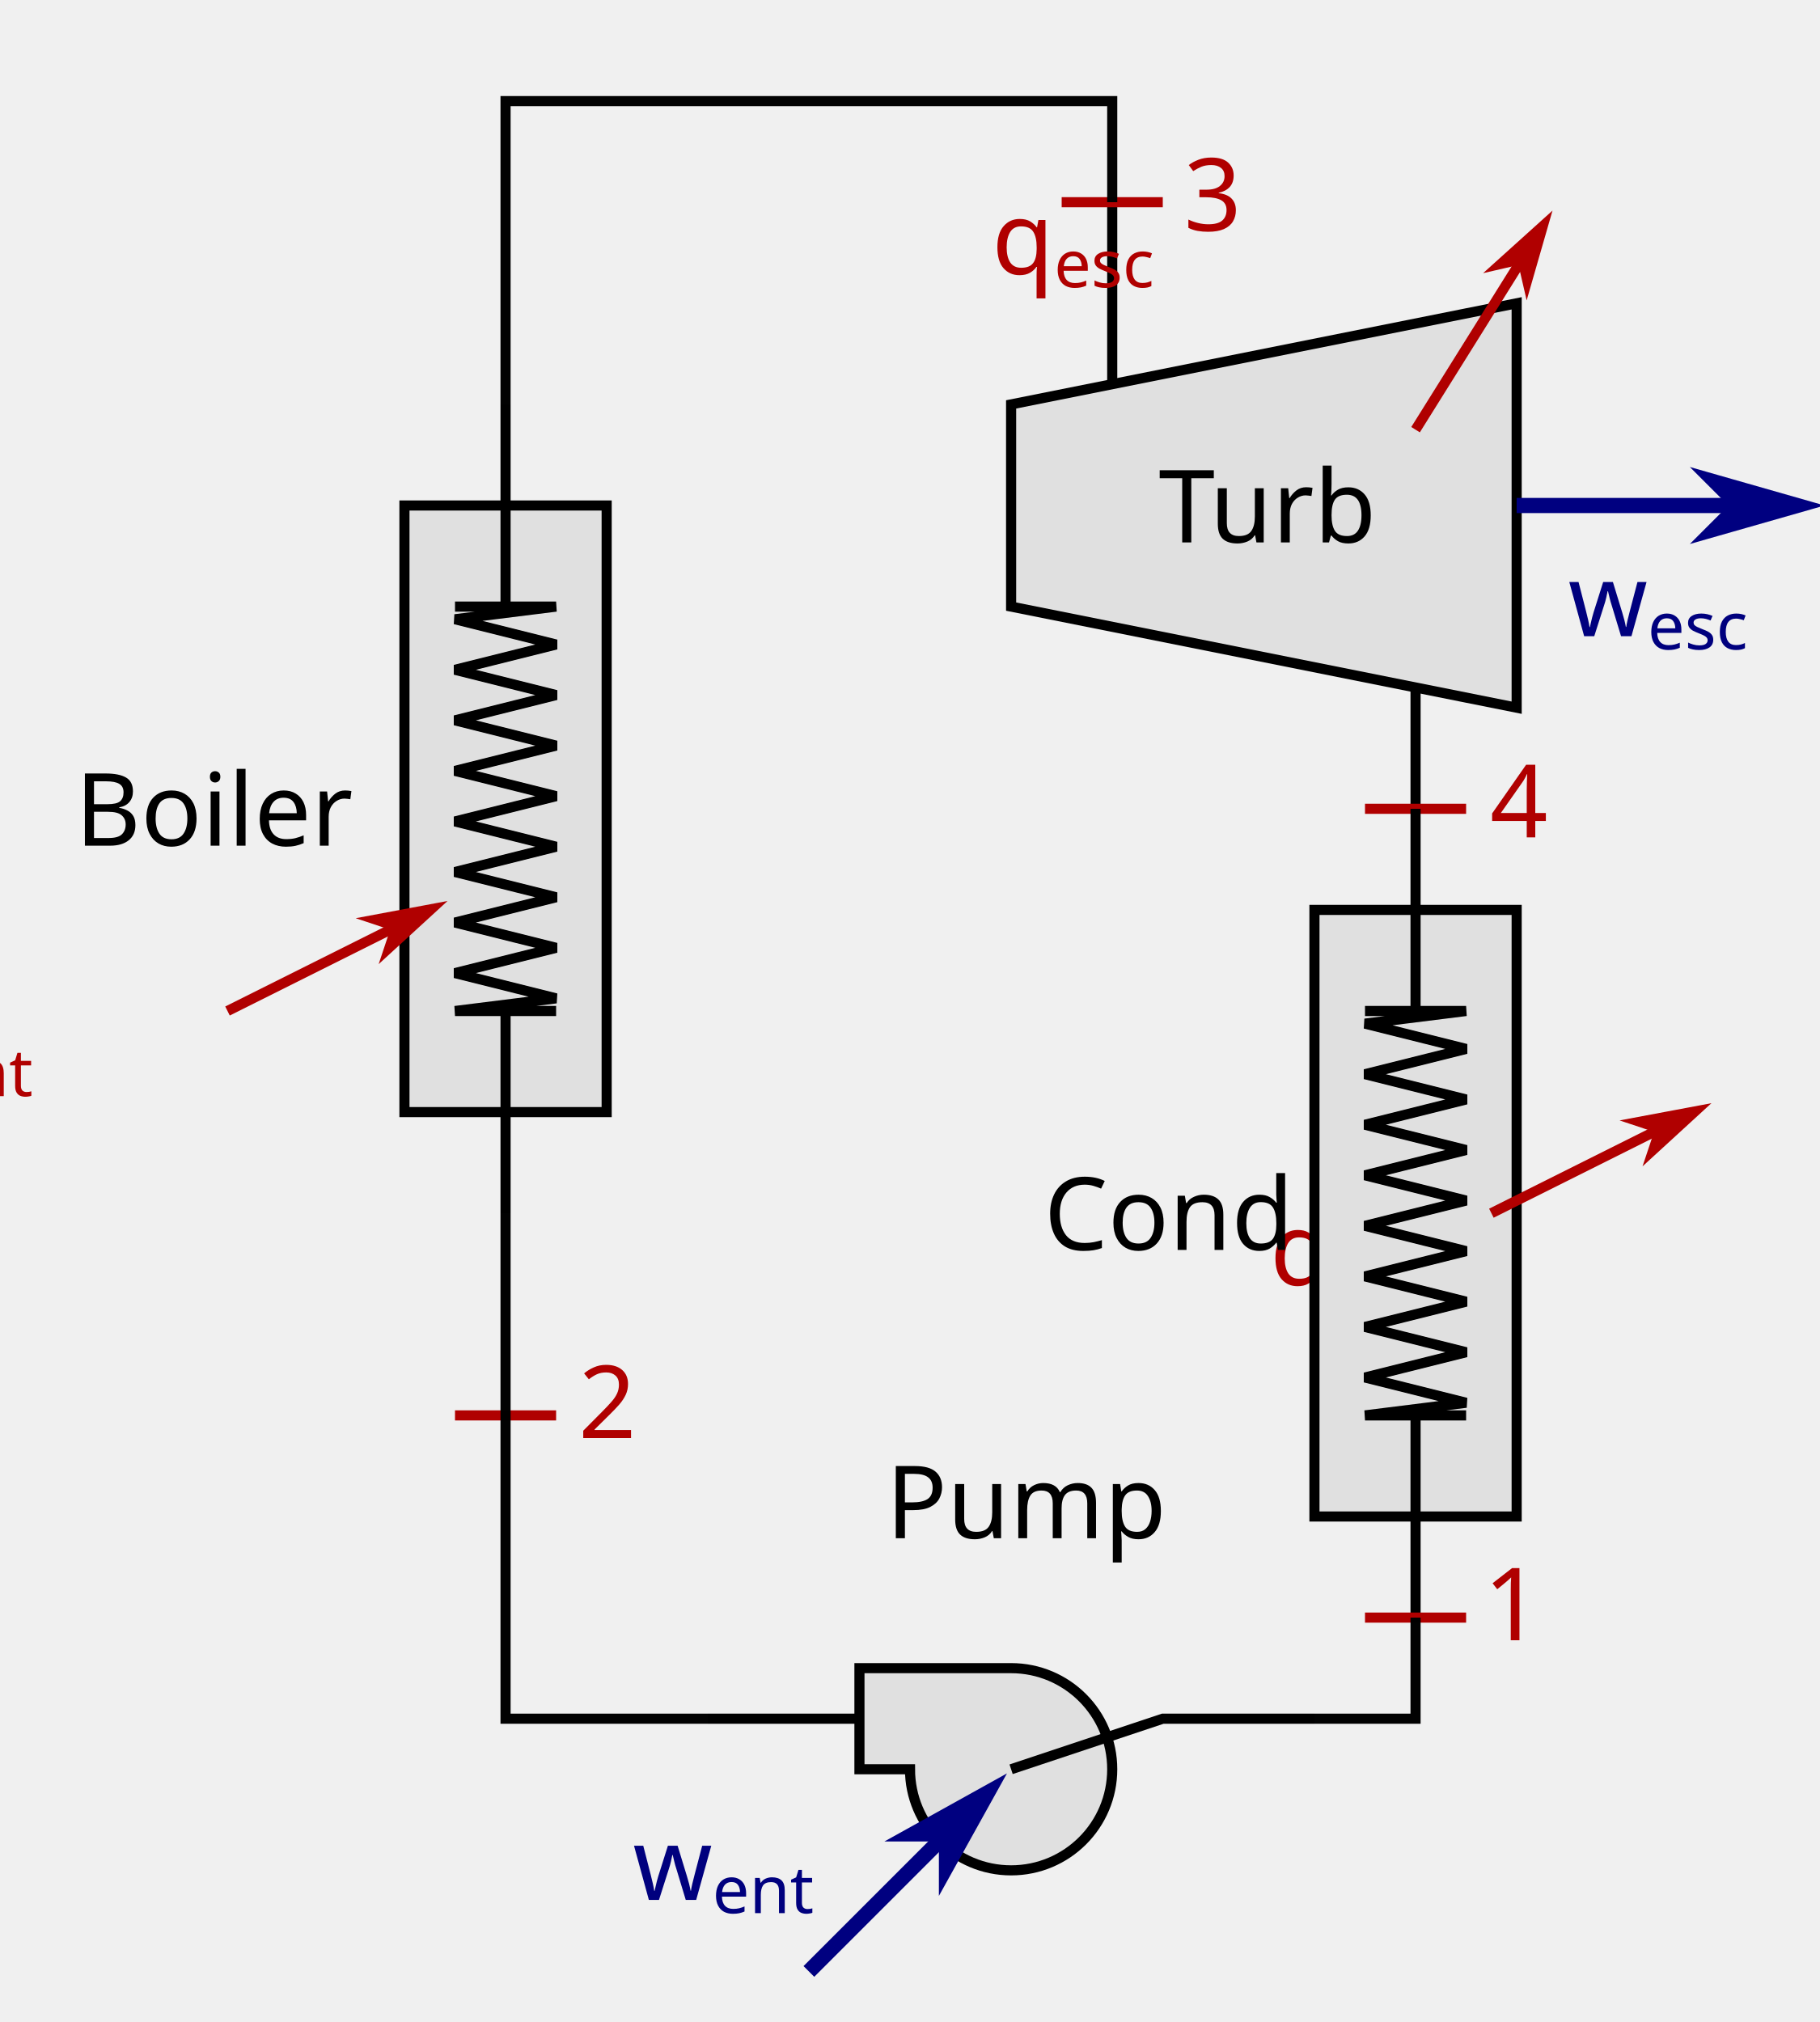
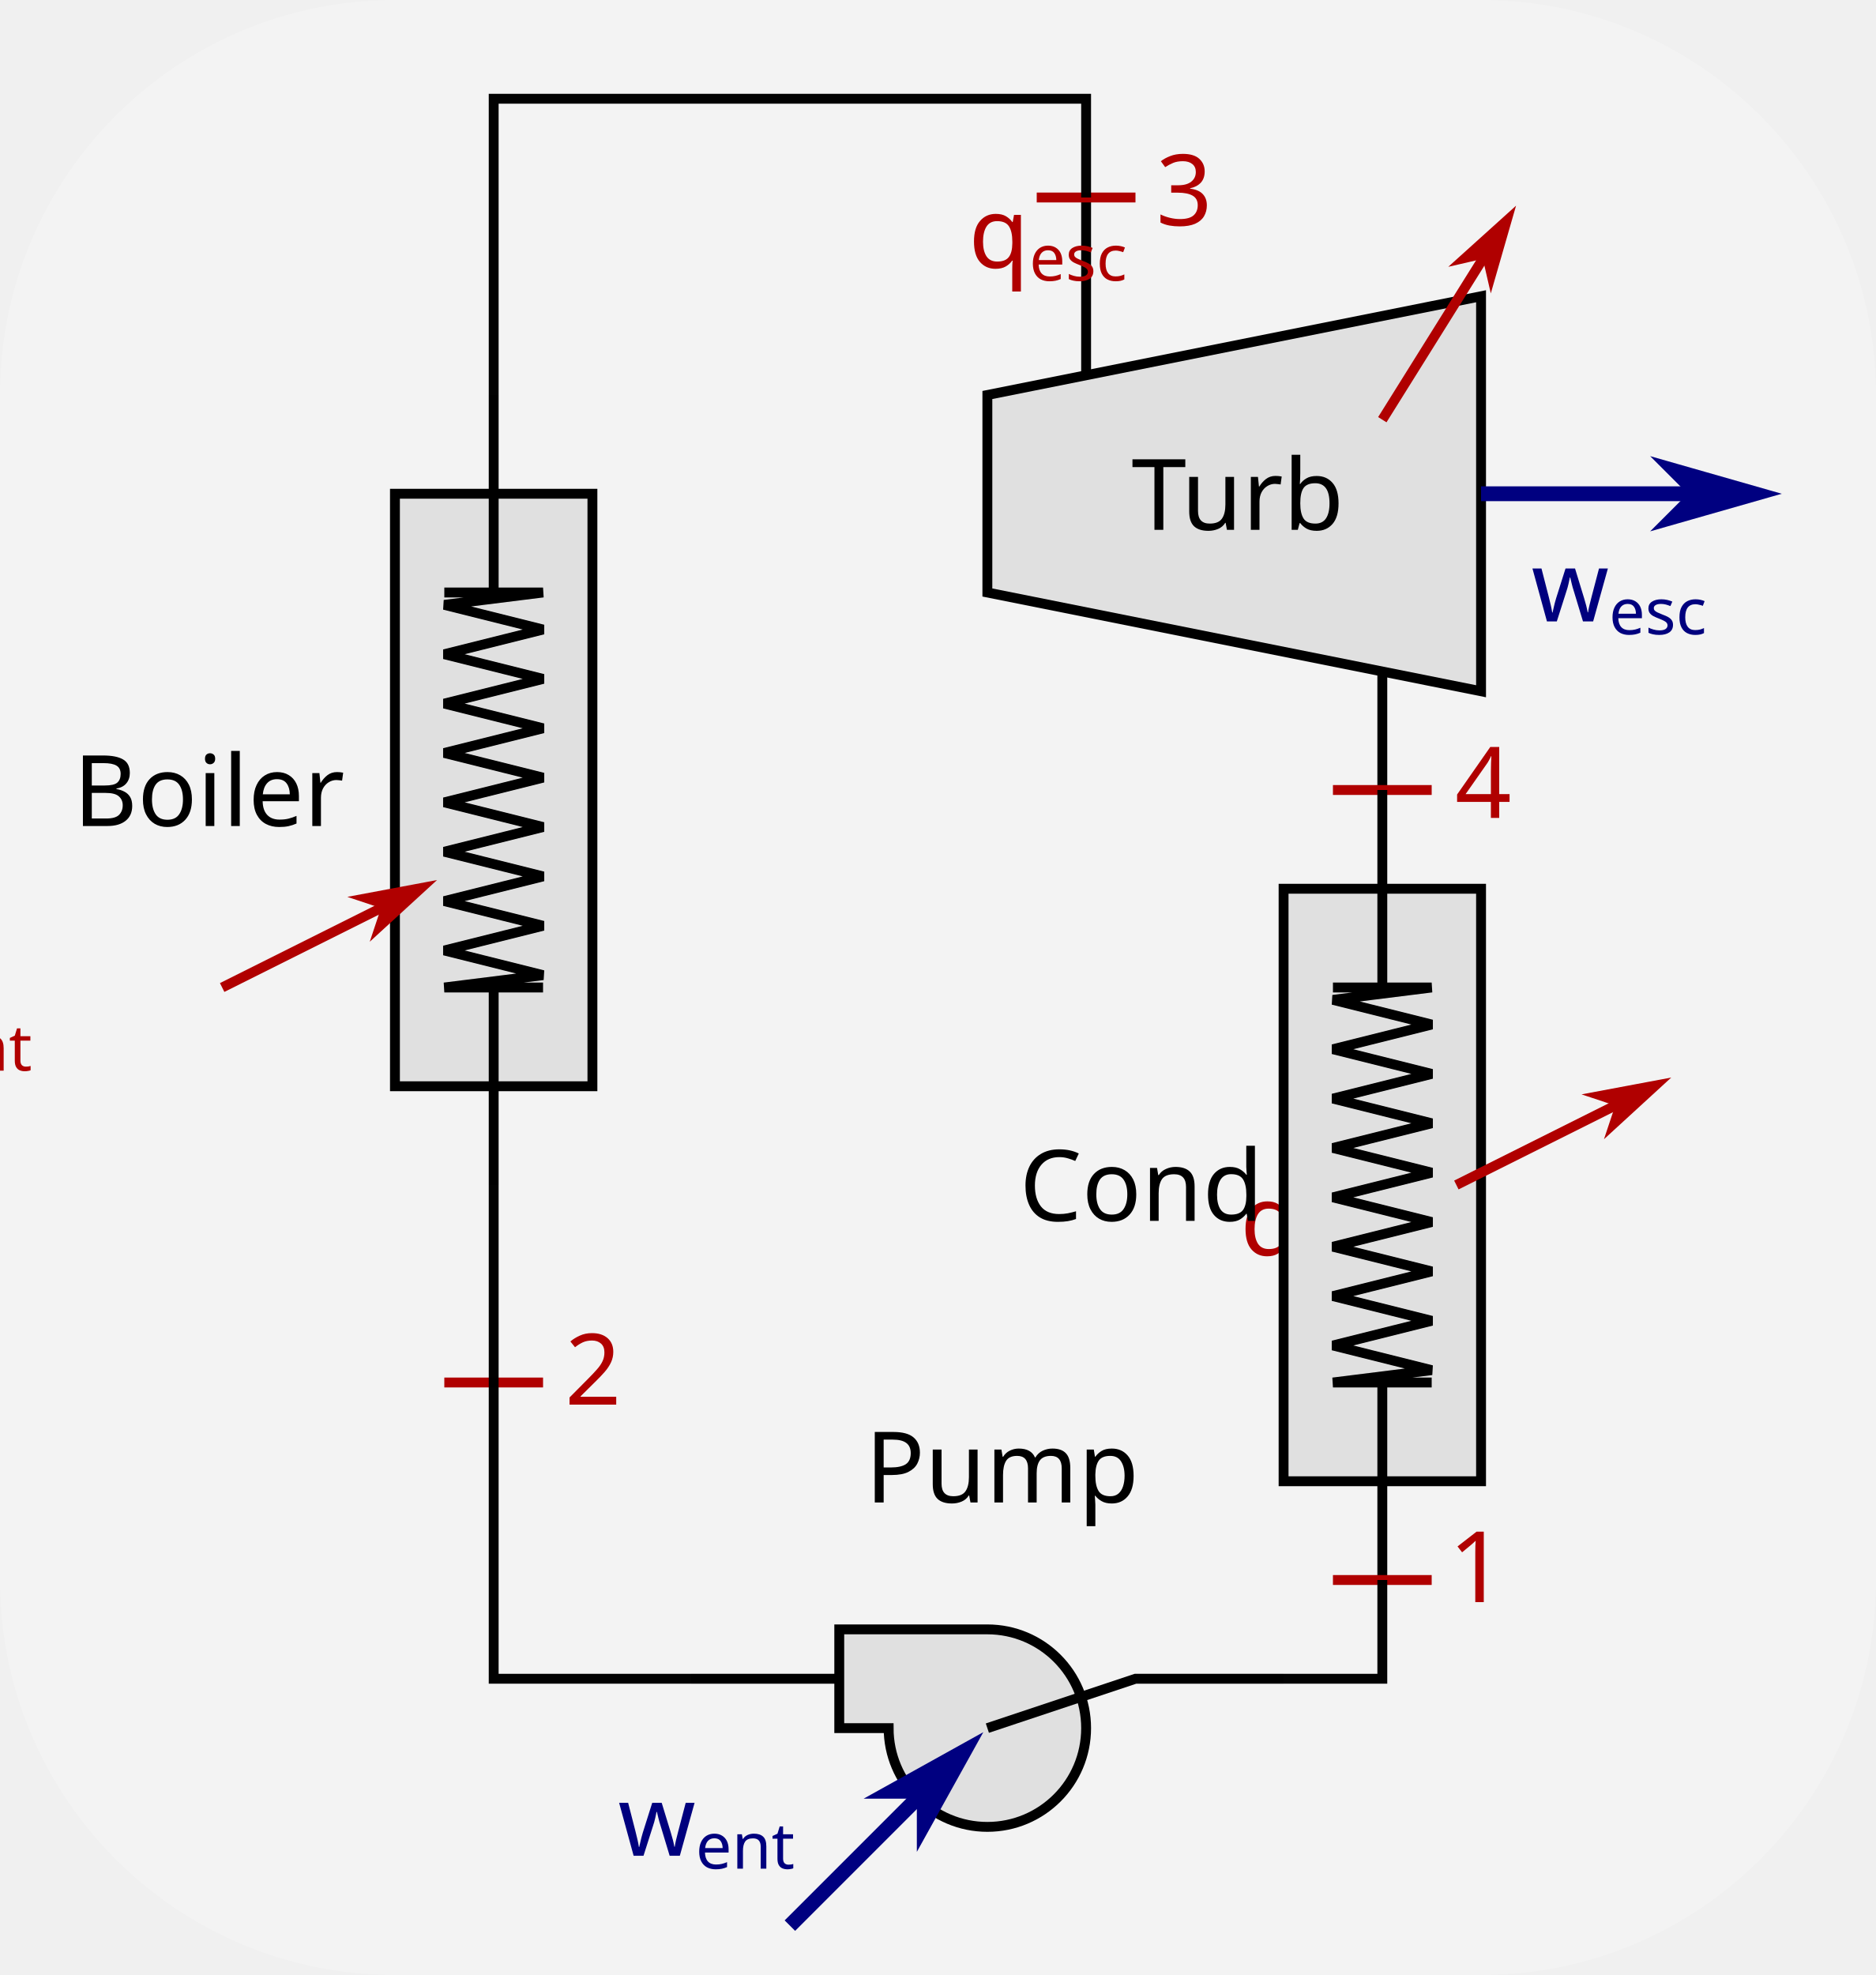
- <svg xmlns="http://www.w3.org/2000/svg" width="360" height="400" viewBox="0 0 360 400" version="1.1" id="svg1097">
+ <svg xmlns="http://www.w3.org/2000/svg" width="380" height="400" viewBox="0 0 380 400" version="1.1" id="svg1097">
  <defs id="defs1091">
    <marker orient="auto" refY="0" refX="0" id="Arrow1MendG-62-7-6" style="overflow:visible">
      <path id="path5557-91-9-0" d="M 0,0 5,-5 -12.5,0 5,5 Z" style="fill:#000080;fill-rule:evenodd;stroke:#000080;stroke-width:1pt" transform="matrix(-0.4,0,0,-0.4,-4,0)" />
    </marker>
    <marker style="overflow:visible" id="marker28674-3-9-4-7-0" refX="0" refY="0" orient="auto">
      <path transform="matrix(-0.4,0,0,-0.4,-4,0)" style="fill:#b00000;fill-opacity:1;fill-rule:evenodd;stroke:#b00000;stroke-width:1pt;stroke-opacity:1" d="M 0,0 5,-5 -12.5,0 5,5 Z" id="path28672-6-8-5-93-5" />
    </marker>
    <marker orient="auto" refY="0" refX="0" id="Arrow1Mend4-9" style="overflow:visible">
      <path id="path6032-0" d="M 0,0 5,-5 -12.5,0 5,5 Z" style="fill:#b00000;fill-rule:evenodd;stroke:#b00000;stroke-width:1pt" transform="matrix(-0.4,0,0,-0.4,-4,0)" />
    </marker>
    <marker orient="auto" refY="0" refX="0" id="Arrow1MendG-8" style="overflow:visible">
      <path id="path5557-9" d="M 0,0 5,-5 -12.5,0 5,5 Z" style="fill:#000080;fill-rule:evenodd;stroke:#000080;stroke-width:1pt" transform="matrix(-0.4,0,0,-0.4,-4,0)" />
    </marker>
    <marker style="overflow:visible" id="marker28674-3-9-4-7-3-9" refX="0" refY="0" orient="auto">
      <path transform="matrix(-0.4,0,0,-0.4,-4,0)" style="fill:#b00000;fill-opacity:1;fill-rule:evenodd;stroke:#b00000;stroke-width:1pt;stroke-opacity:1" d="M 0,0 5,-5 -12.5,0 5,5 Z" id="path28672-6-8-5-93-54-0" />
    </marker>
    <marker style="overflow:visible" id="marker28674-3-9-4-7" refX="0" refY="0" orient="auto">
      <path transform="matrix(-0.4,0,0,-0.4,-4,0)" style="fill:#b00000;fill-opacity:1;fill-rule:evenodd;stroke:#b00000;stroke-width:1pt;stroke-opacity:1" d="M 0,0 5,-5 -12.5,0 5,5 Z" id="path28672-6-8-5-93" />
    </marker>
  </defs>
  <g id="layer2" style="display:none" transform="translate(0,-20)">
    <path style="display:inline;opacity:1;vector-effect:none;fill:none;fill-opacity:1;stroke:#00b7b8;stroke-width:0.5;stroke-linecap:butt;stroke-linejoin:miter;stroke-miterlimit:4;stroke-dasharray:none;stroke-dashoffset:0;stroke-opacity:1" d="M 160,300 V 340 h 80 v -40 z" id="path2842-7-9-15-88-7-1-2" />
    <path style="display:inline;opacity:1;vector-effect:none;fill:none;fill-opacity:1;stroke:#00b7b8;stroke-width:0.5;stroke-linecap:butt;stroke-linejoin:miter;stroke-miterlimit:4;stroke-dasharray:none;stroke-dashoffset:0;stroke-opacity:1" d="m 85,305 h 30 V 295 H 85 Z" id="path2842-7-9-15-6-8-24-6" />
    <path style="display:inline;opacity:1;vector-effect:none;fill:none;fill-opacity:1;stroke:#00b7b8;stroke-width:0.5;stroke-linecap:butt;stroke-linejoin:miter;stroke-miterlimit:4;stroke-dasharray:none;stroke-dashoffset:0;stroke-opacity:1" d="m 85,205 h 30 V 195 H 85 Z" id="path2842-7-9-15-6-8-24-9" />
    <path style="display:inline;opacity:1;vector-effect:none;fill:none;fill-opacity:1;stroke:#00b7b8;stroke-width:0.5;stroke-linecap:butt;stroke-linejoin:miter;stroke-miterlimit:4;stroke-dasharray:none;stroke-dashoffset:0;stroke-opacity:1" d="m 205,65 h 30 V 55 h -30 z" id="path2842-7-9-15-6-8-24-6-7-49" />
    <path style="display:inline;opacity:1;vector-effect:none;fill:none;fill-opacity:1;stroke:#00b7b8;stroke-width:0.5;stroke-linecap:butt;stroke-linejoin:miter;stroke-miterlimit:4;stroke-dasharray:none;stroke-dashoffset:0;stroke-opacity:1" d="m 265,185 h 30 v -10 h -30 z" id="path2842-7-9-15-6-8-24-6-7-94" />
    <path style="display:inline;opacity:1;vector-effect:none;fill:none;fill-opacity:1;stroke:#00b7b8;stroke-width:0.5;stroke-linecap:butt;stroke-linejoin:miter;stroke-miterlimit:4;stroke-dasharray:none;stroke-dashoffset:0;stroke-opacity:1" d="m 265,345 h 30 v -10 h -30 z" id="path2842-7-9-15-6-8-24-6-6" />
    <path style="display:inline;opacity:1;vector-effect:none;fill:none;fill-opacity:1;stroke:#00b7b8;stroke-width:0.5;stroke-linecap:butt;stroke-linejoin:miter;stroke-miterlimit:4;stroke-dasharray:none;stroke-dashoffset:0;stroke-opacity:1" d="m 200,240 v 40 h 60 v -40 z" id="path2842-7-9-15-88-7-1-1-3-4" />
    <path transform="translate(0,-318.25)" style="display:inline;opacity:1;vector-effect:none;fill:none;fill-opacity:1;stroke:#00b7b8;stroke-width:0.5;stroke-linecap:butt;stroke-linejoin:miter;stroke-miterlimit:4;stroke-dasharray:none;stroke-dashoffset:0;stroke-opacity:1" d="m 0,478.25 v 40 h 80 v -40 z" id="path2842-7-9-15-88-7-1-1-4" />
  </g>
  <g id="layer1" transform="translate(0,-338.25)">
+     <rect style="fill:#ffffff;fill-opacity:0.2;stroke:none;stroke-width:0.1;stroke-linecap:round;stroke-linejoin:round;stroke-opacity:1" id="rect949" width="380" height="400" x="0" y="0" transform="translate(0,338.25)" ry="80" />
    <path id="path15467-8" d="m 170,668.25 v 20 h 10 c 0,11.046 8.954,20 20,20 11.046,0 20,-8.954 20,-20 0,-11.046 -8.954,-20 -20,-20 z" style="display:inline;opacity:1;fill:#e0e0e0;fill-opacity:1;stroke:#000000;stroke-width:2;stroke-linecap:square;stroke-linejoin:miter;stroke-miterlimit:4;stroke-dasharray:none;stroke-dashoffset:0;stroke-opacity:1" />
    <path id="path15471-9" d="m 140,678.25 c 10,0 20,0 30,0" style="color:#000000;display:inline;overflow:visible;visibility:visible;fill:none;fill-rule:evenodd;stroke:#000000;stroke-width:2;stroke-linecap:butt;stroke-linejoin:miter;stroke-miterlimit:4;stroke-dasharray:none;stroke-dashoffset:0;stroke-opacity:1;marker:none;marker-start:none;marker-mid:none;marker-end:none;enable-background:accumulate" />
    <text xml:space="preserve" x="125.191" y="714.117" id="text15495-3" style="font-size:12px;line-height:0%;display:inline;fill:#00007e;fill-opacity:1;stroke:none;stroke-width:1">
      <tspan id="tspan15493-0" x="125.191" y="714.117" style="font-style:normal;font-variant:normal;font-weight:normal;font-stretch:normal;font-size:20px;line-height:1.25;font-family:'SBL Greek';-inkscape-font-specification:'SBL Greek';fill:#00007e;fill-opacity:1;stroke:none;stroke-width:1">w<tspan style="font-size:13px;baseline-shift:sub;fill:#00007e;fill-opacity:1;stroke:none;stroke-width:1" id="tspan15491-9">ent</tspan>
      </tspan>
    </text>
    <path id="path15497-2" d="m 160,728.25 35,-35" style="color:#000000;display:inline;overflow:visible;visibility:visible;fill:#e0e0e0;fill-opacity:1;fill-rule:nonzero;stroke:#000080;stroke-width:3;stroke-linecap:butt;stroke-linejoin:miter;stroke-miterlimit:4;stroke-dasharray:none;stroke-dashoffset:0;stroke-opacity:1;marker:none;marker-end:url(#Arrow1MendG-62-7-6);enable-background:accumulate" />
    <text id="text15503-5" y="642.552" x="175.256" style="font-style:normal;font-variant:normal;font-weight:normal;font-stretch:normal;line-height:0%;font-family:'SBL Greek';-inkscape-font-specification:'SBL Greek';text-align:start;letter-spacing:0px;word-spacing:0px;text-anchor:start;display:inline;fill:#000000;fill-opacity:1;stroke:none" xml:space="preserve">
      <tspan style="font-size:20px;line-height:1.25" y="642.552" x="175.256" id="tspan15501-4">Pump</tspan>
    </text>
    <path style="display:inline;opacity:1;vector-effect:none;fill:none;fill-opacity:1;stroke:#000000;stroke-width:2;stroke-linecap:butt;stroke-linejoin:miter;stroke-miterlimit:4;stroke-dasharray:none;stroke-dashoffset:0;stroke-opacity:1" d="m 200,688.25 30,-10 h 30" id="path15642-0" />
    <path id="path7109-2-6-6-096-31-0-4-9" d="M 110,618.25 H 90" style="color:#000000;display:inline;overflow:visible;visibility:visible;fill:#e0e0e0;fill-opacity:1;fill-rule:nonzero;stroke:#b00000;stroke-width:2;stroke-linecap:butt;stroke-linejoin:miter;stroke-miterlimit:4;stroke-dasharray:none;stroke-dashoffset:0;stroke-opacity:1;marker:none;enable-background:accumulate" />
    <text id="text7113-6-1-1-38-8-4-6-9" y="622.737" x="114.414" style="font-style:normal;font-variant:normal;font-weight:normal;font-stretch:normal;line-height:0%;font-family:'SBL Greek';-inkscape-font-specification:'SBL Greek';text-align:end;letter-spacing:0px;word-spacing:0px;text-anchor:end;display:inline;fill:#b00000;fill-opacity:1;stroke:none" xml:space="preserve">
      <tspan style="font-size:20px;line-height:1.25;text-align:start;text-anchor:start" y="622.737" x="114.414" id="tspan7111-6-8-2-561-9-8-92-3">2</tspan>
    </text>
    <path id="path15573-3" d="m 220,378.25 v 60" style="color:#000000;display:inline;overflow:visible;visibility:visible;fill:#e0e0e0;fill-opacity:1;fill-rule:nonzero;stroke:#000000;stroke-width:2;stroke-linecap:butt;stroke-linejoin:miter;stroke-miterlimit:4;stroke-dasharray:none;stroke-dashoffset:0;stroke-opacity:1;marker:none;enable-background:accumulate" />
    <path id="path15575-1" d="m 280,498.25 v -60" style="color:#000000;display:inline;overflow:visible;visibility:visible;fill:#e0e0e0;fill-opacity:1;fill-rule:nonzero;stroke:#000000;stroke-width:2;stroke-linecap:butt;stroke-linejoin:miter;stroke-miterlimit:4;stroke-dasharray:none;stroke-dashoffset:0;stroke-opacity:1;marker:none;enable-background:accumulate" />
    <path id="path15571-4" d="m 200,458.25 100,20 v -80 l -100,20 z" style="color:#000000;display:inline;overflow:visible;visibility:visible;fill:#e0e0e0;fill-opacity:1;fill-rule:nonzero;stroke:#000000;stroke-width:2;stroke-linecap:butt;stroke-linejoin:miter;stroke-miterlimit:4;stroke-dasharray:none;stroke-dashoffset:0;stroke-opacity:1;marker:none;enable-background:accumulate" />
    <path id="path15577-8" d="M 300,438.25 H 355" style="color:#000000;display:inline;overflow:visible;visibility:visible;fill:#e0e0e0;fill-opacity:1;fill-rule:nonzero;stroke:#000080;stroke-width:3;stroke-linecap:butt;stroke-linejoin:miter;stroke-miterlimit:4;stroke-dasharray:none;stroke-dashoffset:0;stroke-opacity:1;marker:none;marker-end:url(#Arrow1MendG-8);enable-background:accumulate" />
    <text xml:space="preserve" x="310.19" y="464.117" id="text15583-9" style="line-height:0%;display:inline;fill:#00007e;fill-opacity:1;stroke:none">
      <tspan id="tspan15581-67" x="310.19" y="464.117" style="font-style:normal;font-variant:normal;font-weight:normal;font-stretch:normal;font-size:20px;line-height:1.25;font-family:'SBL Greek';-inkscape-font-specification:'SBL Greek';fill:#00007e;fill-opacity:1;stroke:none">w<tspan style="font-size:65.001%;baseline-shift:sub;fill:#00007e;fill-opacity:1;stroke:none" id="tspan15579-7">esc</tspan>
      </tspan>
    </text>
    <text xml:space="preserve" style="font-style:normal;font-variant:normal;font-weight:normal;font-stretch:normal;line-height:0%;font-family:'SBL Greek';-inkscape-font-specification:'SBL Greek';text-align:start;letter-spacing:0px;word-spacing:0px;text-anchor:start;display:inline;fill:#000000;fill-opacity:1;stroke:none" x="229.189" y="445.559" id="text15589-3">
      <tspan id="tspan15587-7" x="229.189" y="445.559" style="font-size:20px;line-height:1.25">Turb</tspan>
    </text>
    <path style="color:#000000;display:inline;overflow:visible;visibility:visible;fill:#e0e0e0;fill-opacity:1;fill-rule:nonzero;stroke:#b00000;stroke-width:2;stroke-linecap:butt;stroke-linejoin:miter;stroke-miterlimit:4;stroke-dasharray:none;stroke-dashoffset:0;stroke-opacity:1;marker:none;marker-end:url(#Arrow1Mend4-9);enable-background:accumulate" d="m 280,423.25 25,-40" id="path15591-12" />
-     <text id="text15597-21" y="392.49" x="280.297" style="font-style:normal;font-variant:normal;font-weight:normal;font-stretch:normal;font-size:12px;line-height:0%;font-family:'SBL Greek';-inkscape-font-specification:'SBL Greek';text-align:end;letter-spacing:0px;word-spacing:0px;text-anchor:end;display:inline;fill:#b00000;fill-opacity:1;stroke:none;stroke-width:1" xml:space="preserve" transform="scale(1.000004,0.9999956)">
+     <text id="text15597-21" y="392.49" x="280.297" style="font-style:normal;font-variant:normal;font-weight:normal;font-stretch:normal;font-size:12px;line-height:0%;font-family:'SBL Greek';-inkscape-font-specification:'SBL Greek';text-align:end;letter-spacing:0px;word-spacing:0px;text-anchor:end;display:inline;fill:#b00000;fill-opacity:1;stroke:none;stroke-width:1" xml:space="preserve" transform="scale(1.000004)">
      <tspan style="font-size:20px;line-height:1.25;stroke-width:1" y="392.49" x="280.297" id="tspan15595-50">q<tspan id="tspan15593-9" style="font-size:13px;baseline-shift:sub;fill:#b00000;fill-opacity:1;stroke-width:1">esc</tspan>
      </tspan>
    </text>
    <path id="path15601-0" d="m 290,498.25 h -20" style="color:#000000;display:inline;overflow:visible;visibility:visible;fill:#e0e0e0;fill-opacity:1;fill-rule:nonzero;stroke:#b00000;stroke-width:2;stroke-linecap:butt;stroke-linejoin:miter;stroke-miterlimit:4;stroke-dasharray:none;stroke-dashoffset:0;stroke-opacity:1;marker:none;enable-background:accumulate" />
    <text id="text15605-4" y="503.899" x="294.727" style="font-style:normal;font-variant:normal;font-weight:normal;font-stretch:normal;line-height:0%;font-family:'SBL Greek';-inkscape-font-specification:'SBL Greek';text-align:end;letter-spacing:0px;word-spacing:0px;text-anchor:end;display:inline;fill:#b00000;fill-opacity:1;stroke:none" xml:space="preserve">
      <tspan style="font-size:20px;line-height:1.25;text-align:start;text-anchor:start" y="503.899" x="294.727" id="tspan15603-0">4</tspan>
    </text>
    <path id="path15609-1" d="M 230,378.25 H 210" style="color:#000000;display:inline;overflow:visible;visibility:visible;fill:#e0e0e0;fill-opacity:1;fill-rule:nonzero;stroke:#b00000;stroke-width:2;stroke-linecap:butt;stroke-linejoin:miter;stroke-miterlimit:4;stroke-dasharray:none;stroke-dashoffset:0;stroke-opacity:1;marker:none;enable-background:accumulate" />
    <text id="text15613-37" y="383.899" x="234.16" style="font-style:normal;font-variant:normal;font-weight:normal;font-stretch:normal;line-height:0%;font-family:'SBL Greek';-inkscape-font-specification:'SBL Greek';text-align:end;letter-spacing:0px;word-spacing:0px;text-anchor:end;display:inline;fill:#b00000;fill-opacity:1;stroke:none" xml:space="preserve">
      <tspan style="font-size:20px;line-height:1.25;text-align:start;text-anchor:start" y="383.899" x="234.16" id="tspan15611-4">3</tspan>
    </text>
    <text xml:space="preserve" style="font-style:normal;font-variant:normal;font-weight:normal;font-stretch:normal;line-height:0%;font-family:'SBL Greek';-inkscape-font-specification:'SBL Greek';text-align:end;letter-spacing:0px;word-spacing:0px;text-anchor:end;display:inline;fill:#b00000;fill-opacity:1;stroke:none" x="335.298" y="592.489" id="text4337-1-9-6-5-1">
      <tspan id="tspan4335-0-1-2-5-3" x="335.298" y="592.489" style="font-size:20px;line-height:1.25">q<tspan style="font-size:65.001%;baseline-shift:sub;fill:#b00000;fill-opacity:1" id="tspan4333-7-2-1-6-4">esc</tspan>
      </tspan>
    </text>
    <path style="color:#000000;display:inline;overflow:visible;visibility:visible;fill:#e0e0e0;fill-opacity:1;fill-rule:nonzero;stroke:#000000;stroke-width:2;stroke-linecap:butt;stroke-linejoin:miter;stroke-miterlimit:4;stroke-dasharray:none;stroke-dashoffset:0;stroke-opacity:1;marker:none;enable-background:accumulate" d="m 260,638.25 h 40 v -120 h -40 z" id="path4309-6-6-1-9-6" />
    <path id="path4331-19-5-8-9-3" d="m 295,578.25 40,-20" style="color:#000000;display:inline;overflow:visible;visibility:visible;fill:#b00000;fill-opacity:1;fill-rule:nonzero;stroke:#b00000;stroke-width:2;stroke-linecap:butt;stroke-linejoin:miter;stroke-miterlimit:4;stroke-dasharray:none;stroke-dashoffset:0;stroke-opacity:1;marker:none;marker-end:url(#marker28674-3-9-4-7-3-9);enable-background:accumulate" />
    <path style="color:#000000;display:inline;overflow:visible;visibility:visible;fill:#e0e0e0;fill-opacity:1;fill-rule:nonzero;stroke:#000000;stroke-width:2;stroke-linecap:butt;stroke-linejoin:miter;stroke-miterlimit:4;stroke-dasharray:none;stroke-dashoffset:0;stroke-opacity:1;marker:none;enable-background:accumulate" d="m 280,658.25 v -40" id="path4325-7-4-8-2-61" />
    <path style="color:#000000;display:inline;overflow:visible;visibility:visible;fill:#e0e0e0;fill-opacity:1;fill-rule:nonzero;stroke:#000000;stroke-width:2;stroke-linecap:butt;stroke-linejoin:miter;stroke-miterlimit:4;stroke-dasharray:none;stroke-dashoffset:0;stroke-opacity:1;marker:none;enable-background:accumulate" d="m 280,538.25 v -40" id="path4327-13-6-7-9-0" />
-     <text transform="scale(0.9999965,1.000004)" xml:space="preserve" style="font-style:normal;font-variant:normal;font-weight:normal;font-stretch:normal;font-size:12px;line-height:0%;font-family:'SBL Greek';-inkscape-font-specification:'SBL Greek';text-align:start;letter-spacing:0px;word-spacing:0px;text-anchor:start;display:inline;fill:#000000;fill-opacity:1;stroke:none;stroke-width:1" x="206.502" y="585.514" id="text3902-9-1-2-9-2-5-0">
+     <text transform="scale(0.9999965)" xml:space="preserve" style="font-style:normal;font-variant:normal;font-weight:normal;font-stretch:normal;font-size:12px;line-height:0%;font-family:'SBL Greek';-inkscape-font-specification:'SBL Greek';text-align:start;letter-spacing:0px;word-spacing:0px;text-anchor:start;display:inline;fill:#000000;fill-opacity:1;stroke:none;stroke-width:1" x="206.502" y="585.514" id="text3902-9-1-2-9-2-5-0">
      <tspan id="tspan3900-4-2-4-9-7-3-0" x="206.502" y="585.514" style="font-size:20px;line-height:1.25;stroke-width:1">Cond</tspan>
    </text>
    <path style="display:inline;opacity:1;vector-effect:none;fill:none;fill-opacity:1;stroke:#000000;stroke-width:2;stroke-linecap:butt;stroke-linejoin:miter;stroke-miterlimit:4;stroke-dasharray:none;stroke-dashoffset:0;stroke-opacity:1" d="m 270,538.25 h 20 l -20,2.5 20,5 -20,5 20,5 -20,5 20,5 -20,5 20,5 -20,5 20,5 -20,5 20,5 -20,5 20,5 -20,5 20,5 -20,2.5 h 20" id="path29438-7-7-8-3" />
    <path id="path7109-2-6-6-096-31-0-4-9-32" d="M 290,658.25 H 270" style="color:#000000;display:inline;overflow:visible;visibility:visible;fill:#e0e0e0;fill-opacity:1;fill-rule:nonzero;stroke:#b00000;stroke-width:2;stroke-linecap:butt;stroke-linejoin:miter;stroke-miterlimit:4;stroke-dasharray:none;stroke-dashoffset:0;stroke-opacity:1;marker:none;enable-background:accumulate" />
    <text id="text7113-6-1-1-38-8-4-6-9-65" y="662.737" x="293.457" style="font-style:normal;font-variant:normal;font-weight:normal;font-stretch:normal;line-height:0%;font-family:'SBL Greek';-inkscape-font-specification:'SBL Greek';text-align:end;letter-spacing:0px;word-spacing:0px;text-anchor:end;display:inline;fill:#b00000;fill-opacity:1;stroke:none" xml:space="preserve">
      <tspan style="font-size:20px;line-height:1.25;text-align:start;text-anchor:start" y="662.737" x="293.457" id="tspan7111-6-8-2-561-9-8-92-3-2">1</tspan>
    </text>
    <path style="opacity:0.99;vector-effect:none;fill:none;fill-opacity:1;stroke:#000000;stroke-width:2;stroke-linecap:butt;stroke-linejoin:miter;stroke-miterlimit:4;stroke-dasharray:none;stroke-dashoffset:0;stroke-opacity:1;marker:none" d="m 280,658.25 v 20 h -20" id="path6995" />
    <path style="opacity:0.99;vector-effect:none;fill:none;fill-opacity:1;stroke:#000000;stroke-width:2;stroke-linecap:butt;stroke-linejoin:miter;stroke-miterlimit:4;stroke-dasharray:none;stroke-dashoffset:0;stroke-opacity:1;marker:none" d="m 140,678.25 h -40 v -100" id="path6997" />
    <path style="opacity:0.99;vector-effect:none;fill:none;fill-opacity:1;stroke:#000000;stroke-width:2;stroke-linecap:butt;stroke-linejoin:miter;stroke-miterlimit:4;stroke-dasharray:none;stroke-dashoffset:0;stroke-opacity:1;marker:none" d="m 100,418.25 v -60 h 120 v 20" id="path6999" />
    <text xml:space="preserve" style="font-style:normal;font-variant:normal;font-weight:normal;font-stretch:normal;line-height:0%;font-family:'SBL Greek';-inkscape-font-specification:'SBL Greek';text-align:end;letter-spacing:0px;word-spacing:0px;text-anchor:end;display:inline;fill:#b00000;fill-opacity:1;stroke:none" x="58.487" y="552.489" id="text4337-1-9-6">
      <tspan id="tspan4335-0-1-2" x="58.487" y="552.489" style="font-size:20px;line-height:1.25">q<tspan style="font-size:65.001%;baseline-shift:sub;fill:#b00000;fill-opacity:1" id="tspan4333-7-2-1">ent</tspan>
      </tspan>
    </text>
    <path style="color:#000000;display:inline;overflow:visible;visibility:visible;fill:#e0e0e0;fill-opacity:1;fill-rule:nonzero;stroke:#000000;stroke-width:2;stroke-linecap:butt;stroke-linejoin:miter;stroke-miterlimit:4;stroke-dasharray:none;stroke-dashoffset:0;stroke-opacity:1;marker:none;enable-background:accumulate" d="m 80,558.25 h 40 V 438.25 H 80 Z" id="path4309-6-6-1" />
    <path id="path4331-19-5-8" d="M 45,538.25 85,518.25" style="color:#000000;display:inline;overflow:visible;visibility:visible;fill:#b00000;fill-opacity:1;fill-rule:nonzero;stroke:#b00000;stroke-width:2;stroke-linecap:butt;stroke-linejoin:miter;stroke-miterlimit:4;stroke-dasharray:none;stroke-dashoffset:0;stroke-opacity:1;marker:none;marker-end:url(#marker28674-3-9-4-7);enable-background:accumulate" />
    <path style="color:#000000;display:inline;overflow:visible;visibility:visible;fill:#e0e0e0;fill-opacity:1;fill-rule:nonzero;stroke:#000000;stroke-width:2;stroke-linecap:butt;stroke-linejoin:miter;stroke-miterlimit:4;stroke-dasharray:none;stroke-dashoffset:0;stroke-opacity:1;marker:none;enable-background:accumulate" d="m 100,578.25 v -40" id="path4325-7-4-8" />
    <path style="color:#000000;display:inline;overflow:visible;visibility:visible;fill:#e0e0e0;fill-opacity:1;fill-rule:nonzero;stroke:#000000;stroke-width:2;stroke-linecap:butt;stroke-linejoin:miter;stroke-miterlimit:4;stroke-dasharray:none;stroke-dashoffset:0;stroke-opacity:1;marker:none;enable-background:accumulate" d="m 100,458.25 v -40" id="path4327-13-6-7" />
-     <text transform="scale(0.9999965,1.000004)" xml:space="preserve" style="font-style:normal;font-variant:normal;font-weight:normal;font-stretch:normal;font-size:12px;line-height:0%;font-family:'SBL Greek';-inkscape-font-specification:'SBL Greek';text-align:start;letter-spacing:0px;word-spacing:0px;text-anchor:start;display:inline;fill:#000000;fill-opacity:1;stroke:none;stroke-width:1" x="14.861" y="505.543" id="text3902-9-1-2-9-2">
+     <text transform="scale(0.9999965)" xml:space="preserve" style="font-style:normal;font-variant:normal;font-weight:normal;font-stretch:normal;font-size:12px;line-height:0%;font-family:'SBL Greek';-inkscape-font-specification:'SBL Greek';text-align:start;letter-spacing:0px;word-spacing:0px;text-anchor:start;display:inline;fill:#000000;fill-opacity:1;stroke:none;stroke-width:1" x="14.861" y="505.543" id="text3902-9-1-2-9-2">
      <tspan id="tspan3900-4-2-4-9-7" x="14.861" y="505.543" style="font-size:20px;line-height:1.25;stroke-width:1">Boiler</tspan>
    </text>
    <path style="display:inline;opacity:1;vector-effect:none;fill:none;fill-opacity:1;stroke:#000000;stroke-width:2;stroke-linecap:butt;stroke-linejoin:miter;stroke-miterlimit:4;stroke-dasharray:none;stroke-dashoffset:0;stroke-opacity:1" d="m 90,458.25 h 20 l -20,2.5 20,5 -20,5 20,5 -20,5 20,5 -20,5 20,5 -20,5 20,5 -20,5 20,5 -20,5 20,5 -20,5 20,5 -20,2.5 h 20" id="path29438-7-7" />
  </g>
</svg>
